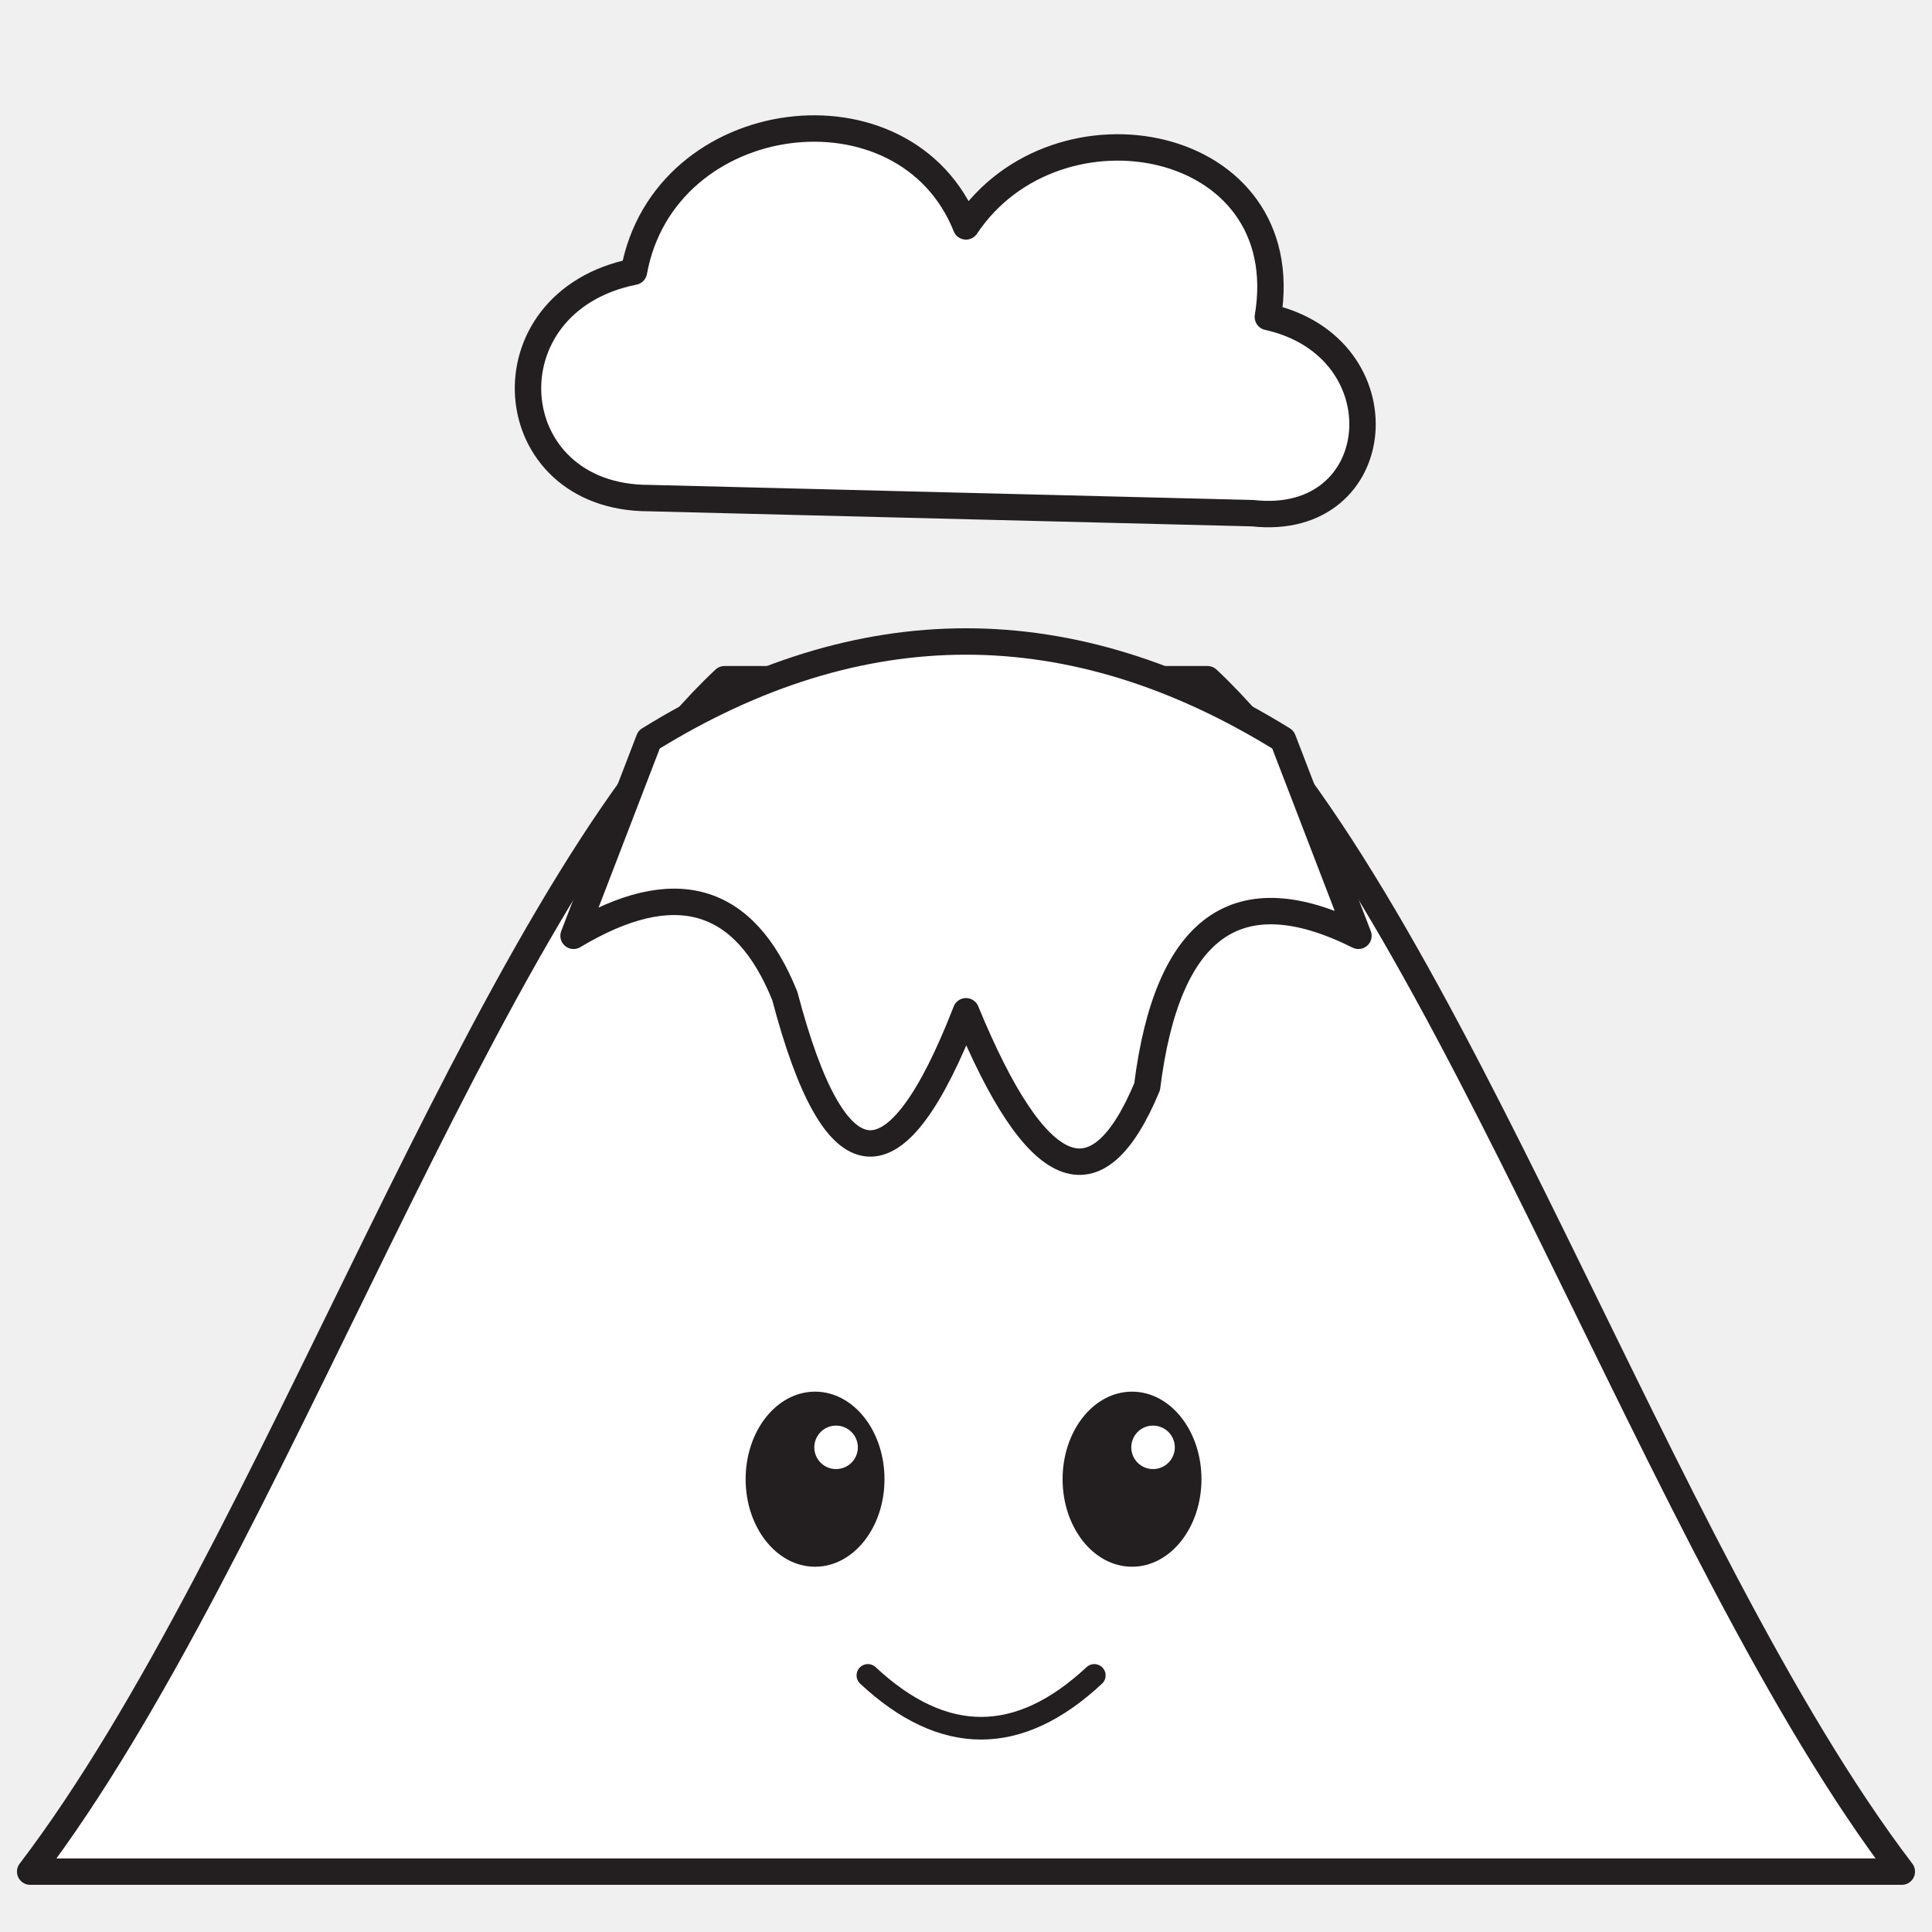
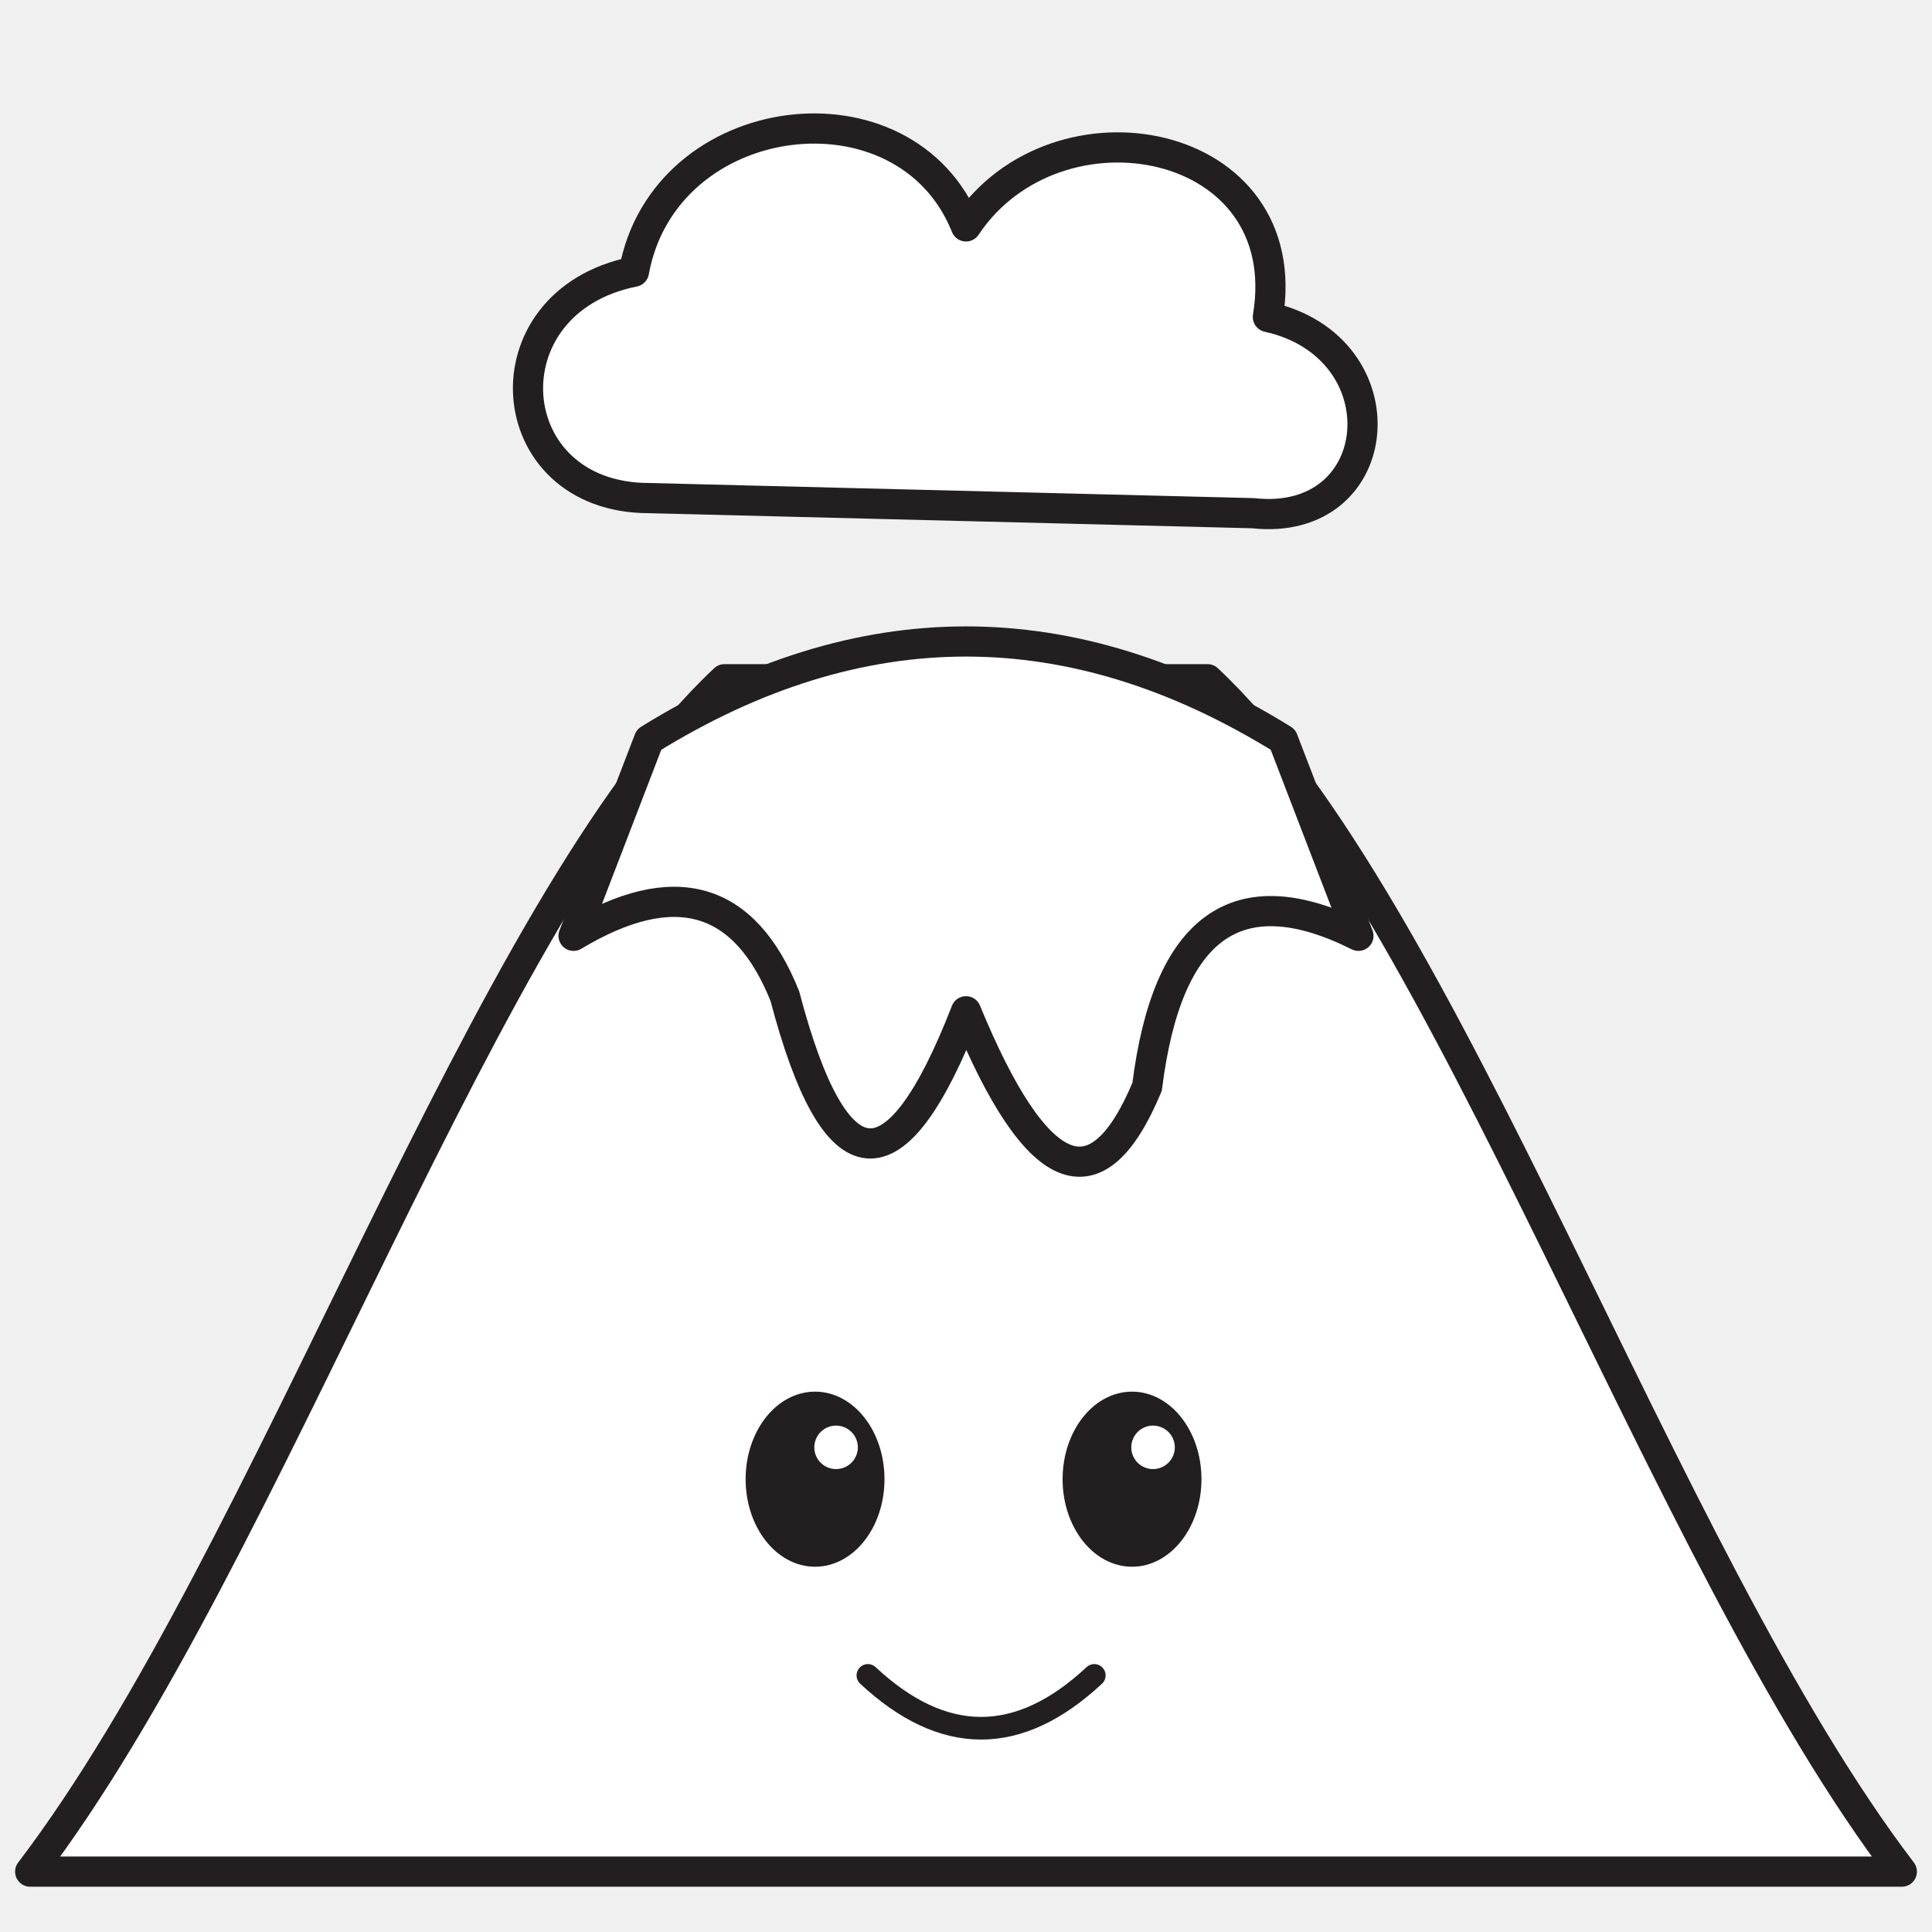
<svg xmlns="http://www.w3.org/2000/svg" viewBox="0 0 256 256" stroke-linecap="round" stroke-linejoin="round">
-   <path d="M86 66 C66 66 64 40 84 36 C88 14 120 10 128 30 C140 12 172 18 168 42 C186 46 184 70 166 68 Z" fill="#FFFFFF" stroke="#231F20" stroke-width="3.5" />
-   <path d="M4 248 C36 206 64 120 96 90 L160 90 C192 120 220 206 252 248Z" fill="#FFFFFF" stroke="#231F20" stroke-width="3.5" />
-   <path d="M86 98 Q128 72 170 98 L180 124 Q156 112 152 144 Q142 168 128 134 Q114 170 104 132 Q96 112 76 124Z" fill="#FFFFFF" stroke="#231F20" stroke-width="3.5" />
+   <path d="M86 66 C66 66 64 40 84 36 C88 14 120 10 128 30 C140 12 172 18 168 42 C186 46 184 70 166 68 Z" fill="#FFFFFF" stroke="#231F20" stroke-width="4" />
+   <path d="M4 248 C36 206 64 120 96 90 L160 90 C192 120 220 206 252 248Z" fill="#FFFFFF" stroke="#231F20" stroke-width="4" />
+   <path d="M86 98 Q128 72 170 98 L180 124 Q156 112 152 144 Q142 168 128 134 Q114 170 104 132 Q96 112 76 124Z" fill="#FFFFFF" stroke="#231F20" stroke-width="4" />
  <path d="M116.7 196C116.7 202.13 112.8 207.1 108 207.1C103.2 207.1 99.3 202.13 99.3 196C99.3 189.87 103.2 184.9 108 184.9C112.8 184.9 116.7 189.87 116.7 196Z" fill="#231F20" stroke="#231F20" stroke-width="1" data-eye="1" />
  <path d="M113.92 191.78C113.92 193.51 112.51 194.91 110.78 194.91C109.05 194.91 107.65 193.51 107.65 191.78C107.65 190.05 109.05 188.65 110.78 188.65C112.51 188.65 113.92 190.05 113.92 191.78Z" fill="#FFFFFF" stroke="#231F20" stroke-width="0.5" data-eye="1" />
  <path d="M158.7 196C158.7 202.13 154.8 207.1 150 207.1C145.2 207.1 141.3 202.13 141.3 196C141.3 189.87 145.2 184.9 150 184.9C154.8 184.9 158.7 189.87 158.7 196Z" fill="#231F20" stroke="#231F20" stroke-width="1" data-eye="1" />
  <path d="M155.92 191.78C155.92 193.51 154.51 194.91 152.78 194.91C151.05 194.91 149.65 193.51 149.65 191.78C149.65 190.05 151.05 188.65 152.78 188.65C154.51 188.65 155.92 190.05 155.92 191.78Z" fill="#FFFFFF" stroke="#231F20" stroke-width="0.5" data-eye="1" />
  <path d="M115 222 Q130 236 145 222" fill="none" stroke="#231F20" stroke-width="3" />
</svg>
